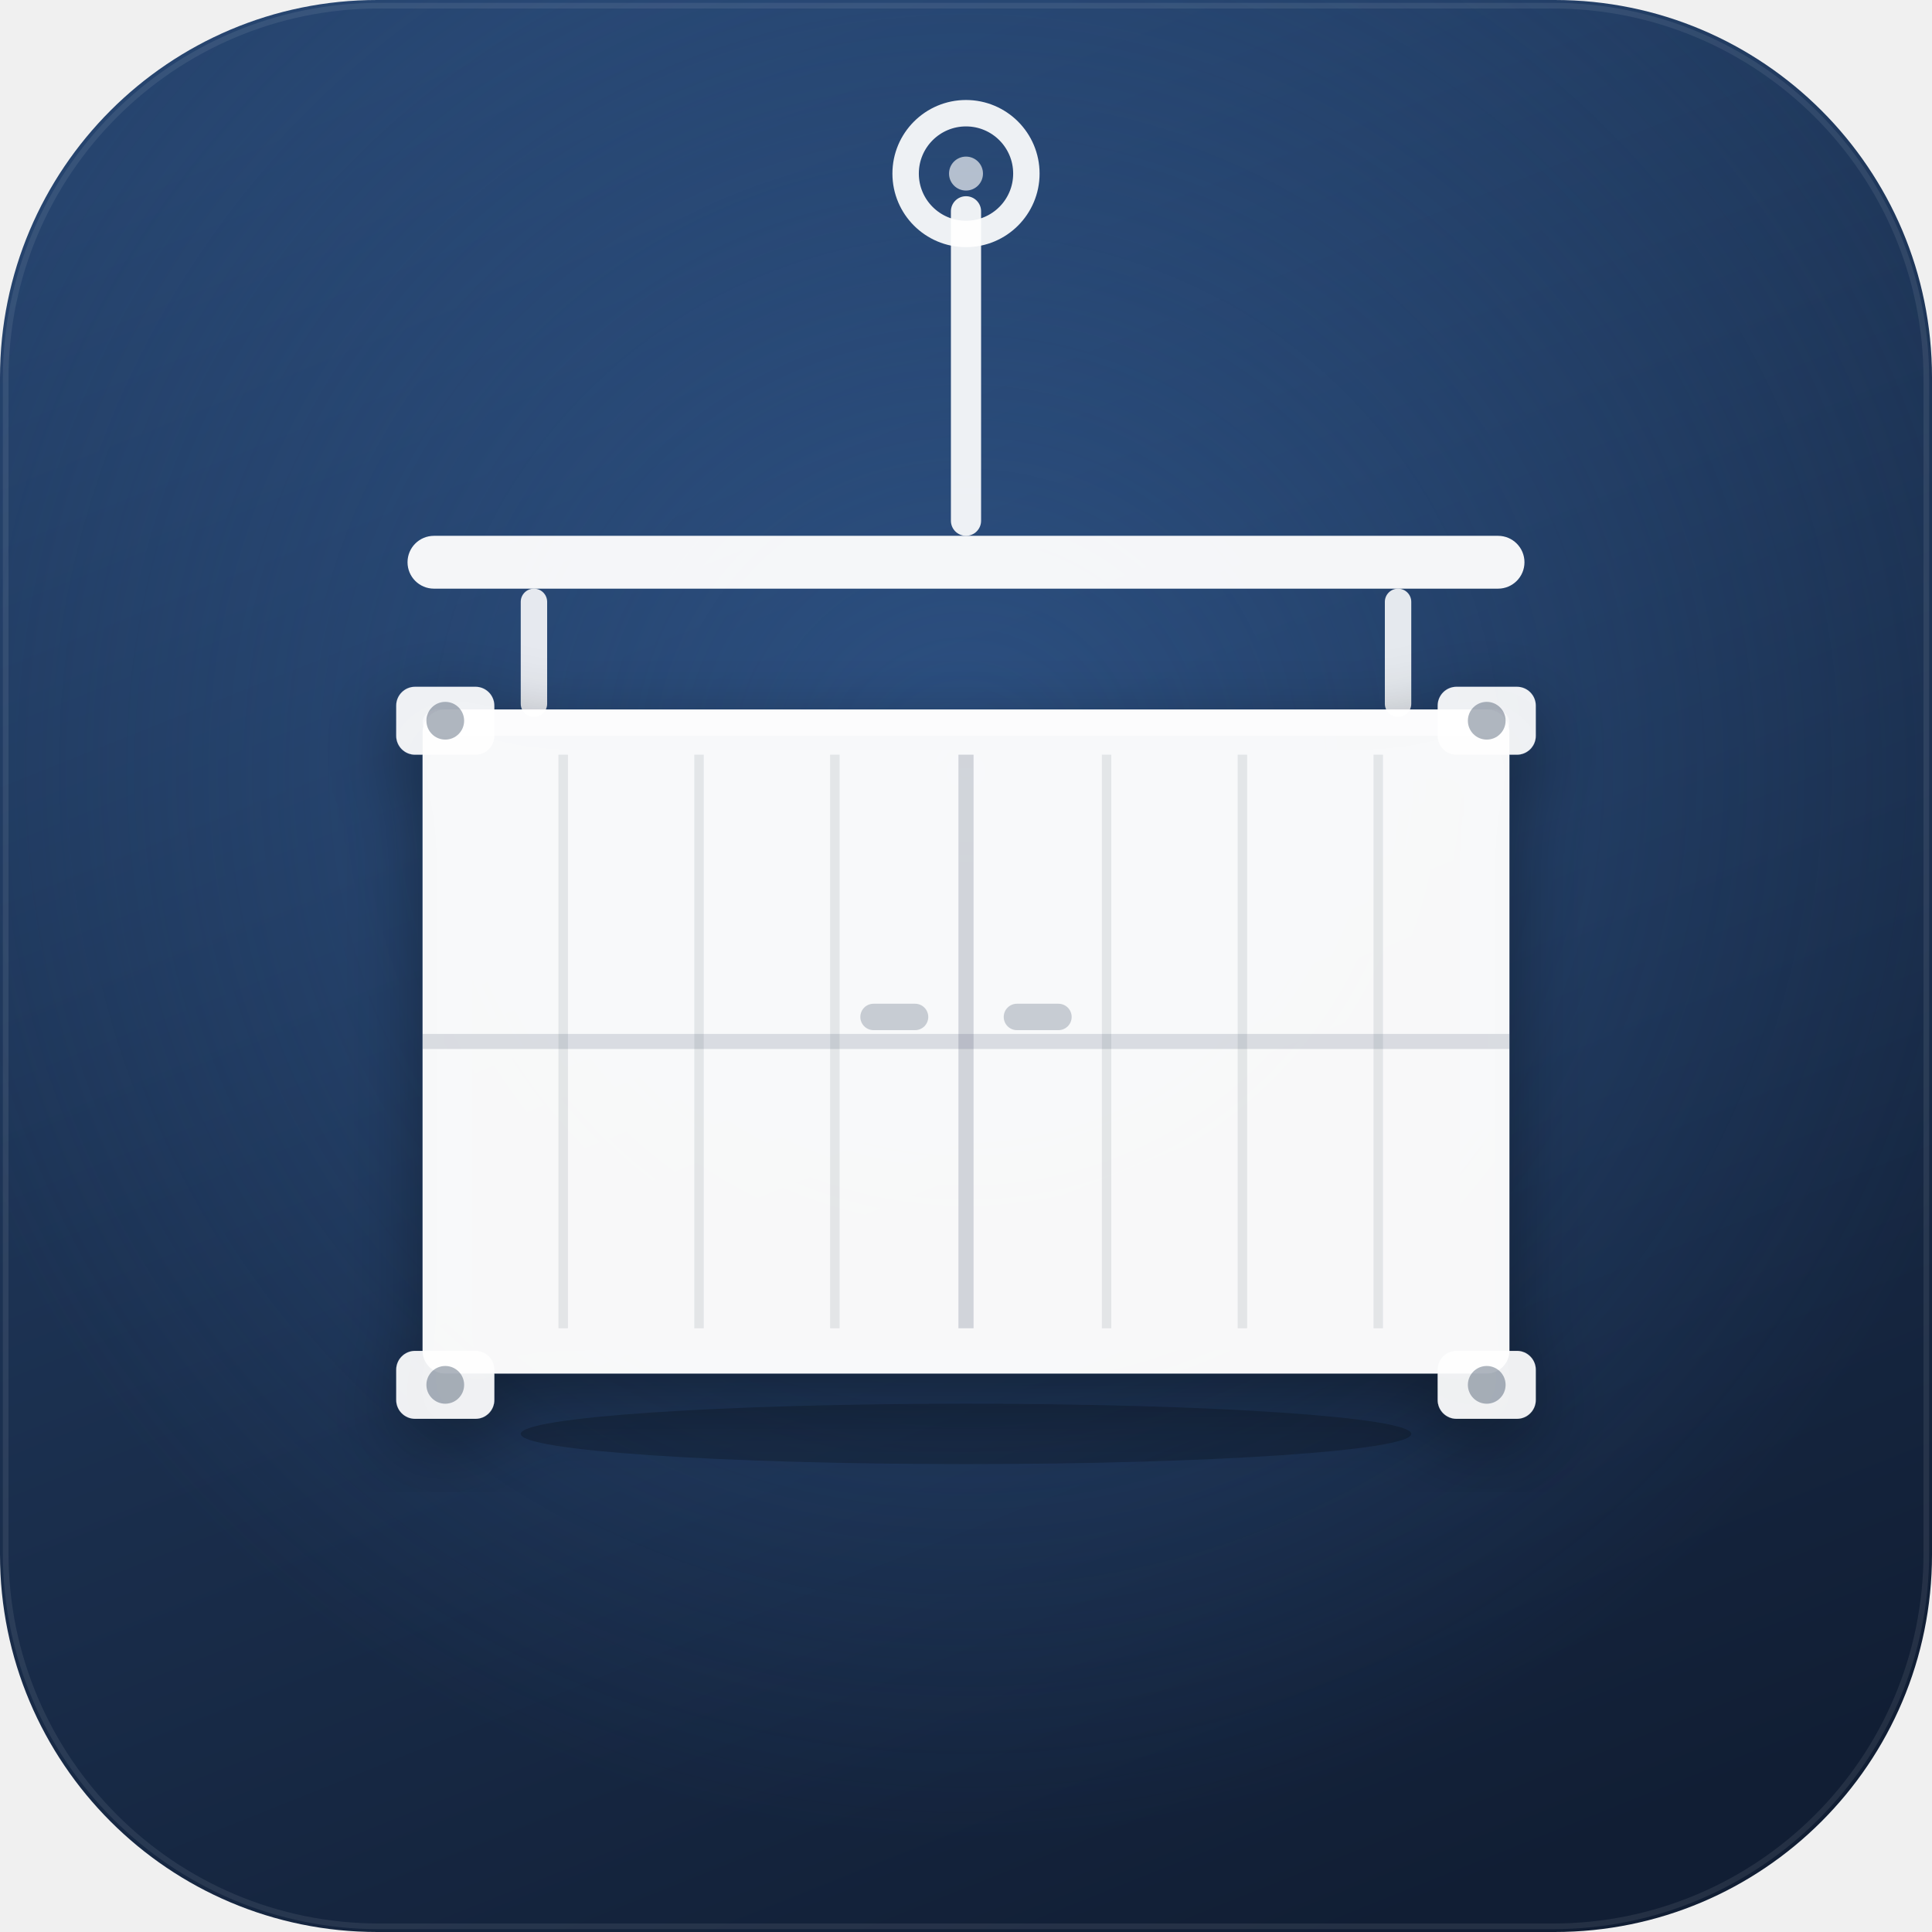
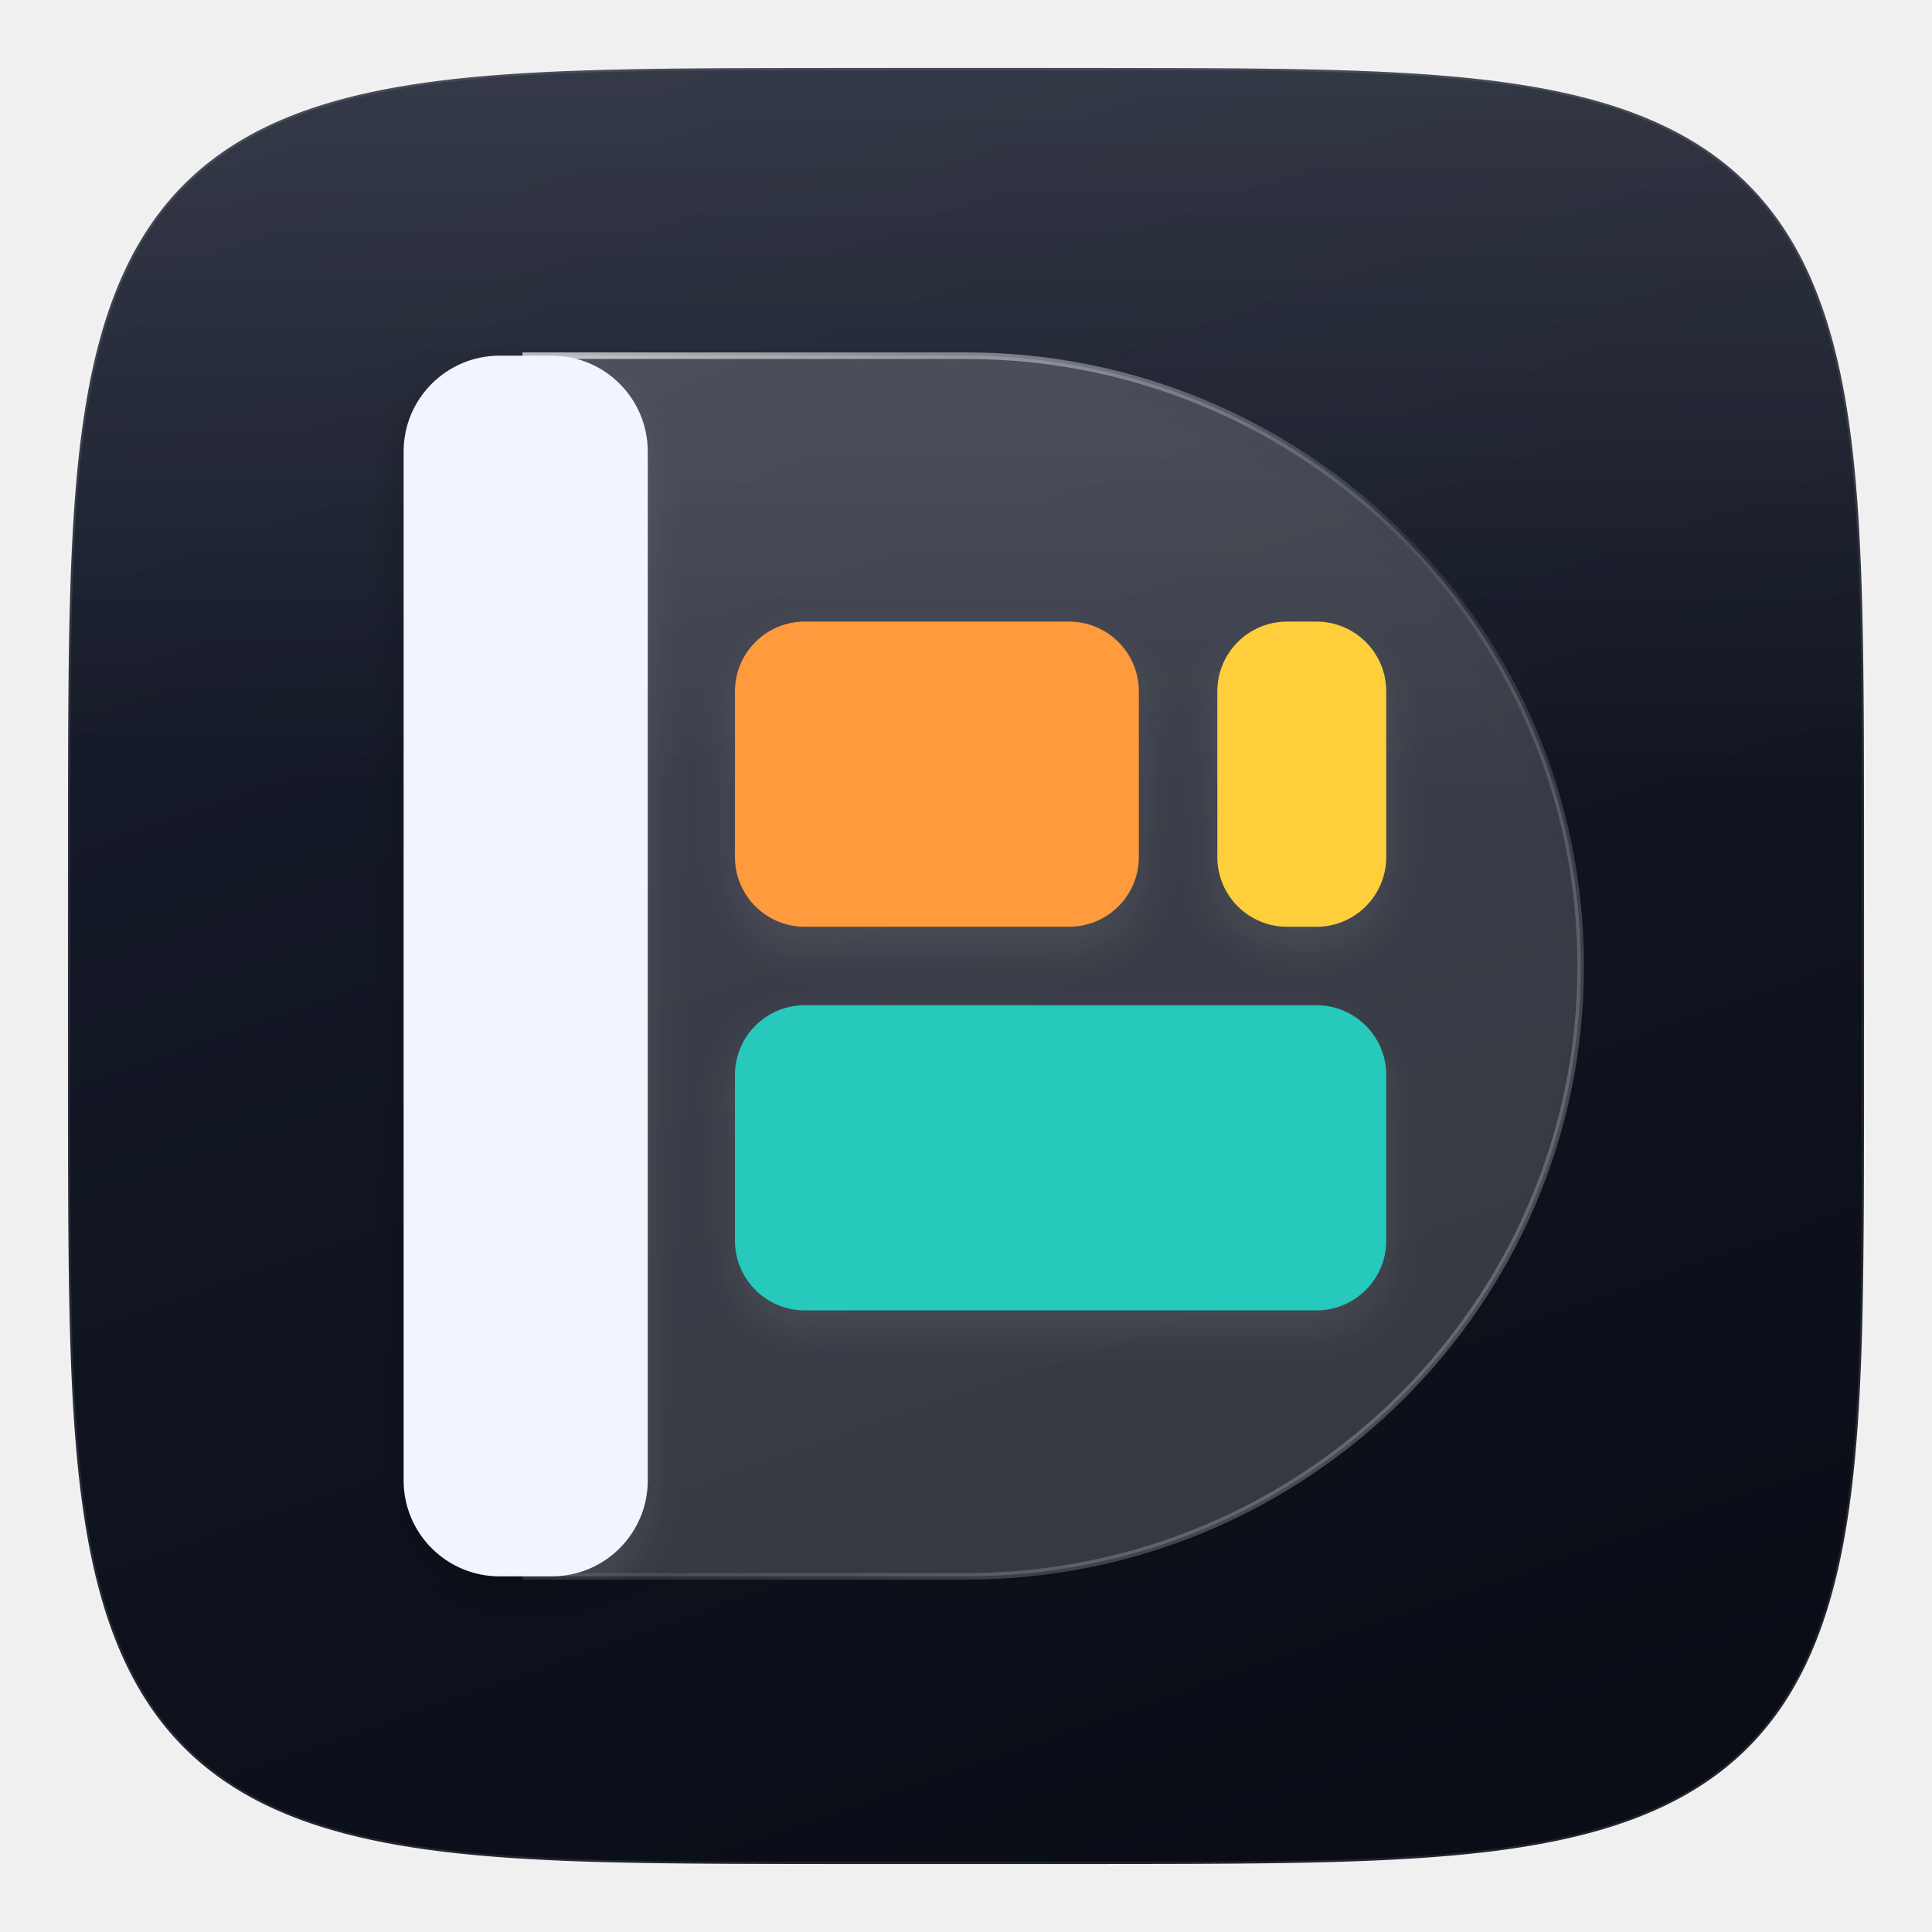
- <svg xmlns="http://www.w3.org/2000/svg" viewBox="0 0 512 512" width="512" height="512">
+ <svg xmlns="http://www.w3.org/2000/svg" viewBox="0 0 1024 1024" width="1024" height="1024">
  <defs>
-     <linearGradient id="bg" x1="30%" y1="0%" x2="70%" y2="100%">
-       <stop offset="0%" stop-color="#26446E" />
-       <stop offset="100%" stop-color="#111E34" />
+     <clipPath id="m">
+       <path d="M924.00,512.00 L923.99,573.83 L923.97,593.59 L923.94,607.95 L923.90,619.65 L923.84,629.70 L923.77,638.60 L923.69,646.64 L923.60,654.01 L923.49,660.85 L923.37,667.24 L923.24,673.26 L923.10,678.95 L922.94,684.36 L922.77,689.52 L922.59,694.46 L922.39,699.21 L922.18,703.77 L921.96,708.17 L921.73,712.42 L921.48,716.53 L921.23,720.52 L920.96,724.39 L920.67,728.15 L920.37,731.81 L920.07,735.37 L919.74,738.85 L919.41,742.23 L919.06,745.54 L918.70,748.78 L918.33,751.94 L917.94,755.03 L917.54,758.06 L917.13,761.02 L916.70,763.93 L916.26,766.77 L915.81,769.57 L915.35,772.31 L914.87,775.00 L914.38,777.64 L913.88,780.24 L913.36,782.79 L912.83,785.29 L912.28,787.76 L911.73,790.18 L911.16,792.56 L910.57,794.91 L909.98,797.22 L909.36,799.49 L908.74,801.73 L908.10,803.93 L907.45,806.10 L906.79,808.23 L906.11,810.34 L905.41,812.41 L904.71,814.45 L903.99,816.47 L903.25,818.45 L902.50,820.41 L901.74,822.34 L900.96,824.24 L900.17,826.11 L899.37,827.96 L898.55,829.78 L897.71,831.58 L896.87,833.35 L896.00,835.10 L895.12,836.83 L894.23,838.53 L893.32,840.21 L892.40,841.86 L891.46,843.50 L890.51,845.11 L889.54,846.70 L888.56,848.27 L887.56,849.81 L886.55,851.34 L885.52,852.85 L884.48,854.33 L883.42,855.80 L882.34,857.24 L881.25,858.67 L880.14,860.08 L879.01,861.46 L877.87,862.83 L876.71,864.18 L875.54,865.52 L874.34,866.83 L873.14,868.13 L871.91,869.41 L870.67,870.67 L869.41,871.91 L868.13,873.14 L866.83,874.34 L865.52,875.54 L864.18,876.71 L862.83,877.87 L861.46,879.01 L860.08,880.14 L858.67,881.25 L857.24,882.34 L855.80,883.42 L854.33,884.48 L852.85,885.52 L851.34,886.55 L849.81,887.56 L848.27,888.56 L846.70,889.54 L845.11,890.51 L843.50,891.46 L841.86,892.40 L840.21,893.32 L838.53,894.23 L836.83,895.12 L835.10,896.00 L833.35,896.87 L831.58,897.71 L829.78,898.55 L827.96,899.37 L826.11,900.17 L824.24,900.96 L822.34,901.74 L820.41,902.50 L818.45,903.25 L816.47,903.99 L814.45,904.71 L812.41,905.41 L810.34,906.11 L808.23,906.79 L806.10,907.45 L803.93,908.10 L801.73,908.74 L799.49,909.36 L797.22,909.98 L794.91,910.57 L792.56,911.16 L790.18,911.73 L787.76,912.28 L785.29,912.83 L782.79,913.36 L780.24,913.88 L777.64,914.38 L775.00,914.87 L772.31,915.35 L769.57,915.81 L766.77,916.26 L763.93,916.70 L761.02,917.13 L758.06,917.54 L755.03,917.94 L751.94,918.33 L748.78,918.70 L745.54,919.06 L742.23,919.41 L738.85,919.74 L735.37,920.07 L731.81,920.37 L728.15,920.67 L724.39,920.96 L720.52,921.23 L716.53,921.48 L712.42,921.73 L708.17,921.96 L703.77,922.18 L699.21,922.39 L694.46,922.59 L689.52,922.77 L684.36,922.94 L678.95,923.10 L673.26,923.24 L667.24,923.37 L660.85,923.49 L654.01,923.60 L646.64,923.69 L638.60,923.77 L629.70,923.84 L619.65,923.90 L607.95,923.94 L593.59,923.97 L573.83,923.99 L512.00,924.00 L450.17,923.99 L430.41,923.97 L416.05,923.94 L404.35,923.90 L394.30,923.84 L385.40,923.77 L377.36,923.69 L369.99,923.60 L363.15,923.49 L356.76,923.37 L350.74,923.24 L345.05,923.10 L339.64,922.94 L334.48,922.77 L329.54,922.59 L324.79,922.39 L320.23,922.18 L315.83,921.96 L311.58,921.73 L307.47,921.48 L303.48,921.23 L299.61,920.96 L295.85,920.67 L292.19,920.37 L288.63,920.07 L285.15,919.74 L281.77,919.41 L278.46,919.06 L275.22,918.70 L272.06,918.33 L268.97,917.94 L265.94,917.54 L262.98,917.13 L260.07,916.70 L257.23,916.26 L254.43,915.81 L251.69,915.35 L249.00,914.87 L246.36,914.38 L243.76,913.88 L241.21,913.36 L238.71,912.83 L236.24,912.28 L233.82,911.73 L231.44,911.16 L229.09,910.57 L226.78,909.98 L224.51,909.36 L222.27,908.74 L220.07,908.10 L217.90,907.45 L215.77,906.79 L213.66,906.11 L211.59,905.41 L209.55,904.71 L207.53,903.99 L205.55,903.25 L203.59,902.50 L201.66,901.74 L199.76,900.96 L197.89,900.17 L196.04,899.37 L194.22,898.55 L192.42,897.71 L190.65,896.87 L188.90,896.00 L187.17,895.12 L185.47,894.23 L183.79,893.32 L182.14,892.40 L180.50,891.46 L178.89,890.51 L177.30,889.54 L175.73,888.56 L174.19,887.56 L172.66,886.55 L171.15,885.52 L169.67,884.48 L168.20,883.42 L166.76,882.34 L165.33,881.25 L163.92,880.14 L162.54,879.01 L161.17,877.87 L159.82,876.71 L158.48,875.54 L157.17,874.34 L155.87,873.14 L154.59,871.91 L153.33,870.67 L152.09,869.41 L150.86,868.13 L149.66,866.83 L148.46,865.52 L147.29,864.18 L146.13,862.83 L144.99,861.46 L143.86,860.08 L142.75,858.67 L141.66,857.24 L140.58,855.80 L139.52,854.33 L138.48,852.85 L137.45,851.34 L136.44,849.81 L135.44,848.27 L134.46,846.70 L133.49,845.11 L132.54,843.50 L131.60,841.86 L130.68,840.21 L129.77,838.53 L128.88,836.83 L128.00,835.10 L127.13,833.35 L126.29,831.58 L125.45,829.78 L124.63,827.96 L123.83,826.11 L123.04,824.24 L122.26,822.34 L121.50,820.41 L120.75,818.45 L120.01,816.47 L119.29,814.45 L118.59,812.41 L117.89,810.34 L117.21,808.23 L116.55,806.10 L115.90,803.93 L115.26,801.73 L114.64,799.49 L114.02,797.22 L113.43,794.91 L112.84,792.56 L112.27,790.18 L111.72,787.76 L111.17,785.29 L110.64,782.79 L110.12,780.24 L109.62,777.64 L109.13,775.00 L108.65,772.31 L108.19,769.57 L107.74,766.77 L107.30,763.93 L106.87,761.02 L106.46,758.06 L106.06,755.03 L105.67,751.94 L105.30,748.78 L104.94,745.54 L104.59,742.23 L104.26,738.85 L103.93,735.37 L103.63,731.81 L103.33,728.15 L103.04,724.39 L102.77,720.52 L102.52,716.53 L102.27,712.42 L102.04,708.17 L101.82,703.77 L101.61,699.21 L101.41,694.46 L101.23,689.52 L101.06,684.36 L100.90,678.95 L100.76,673.26 L100.63,667.24 L100.51,660.85 L100.40,654.01 L100.31,646.64 L100.23,638.60 L100.16,629.70 L100.10,619.65 L100.06,607.95 L100.03,593.59 L100.01,573.83 L100.00,512.00 L100.01,450.17 L100.03,430.41 L100.06,416.05 L100.10,404.35 L100.16,394.30 L100.23,385.40 L100.31,377.36 L100.40,369.99 L100.51,363.15 L100.63,356.76 L100.76,350.74 L100.90,345.05 L101.06,339.64 L101.23,334.48 L101.41,329.54 L101.61,324.79 L101.82,320.23 L102.04,315.83 L102.27,311.58 L102.52,307.47 L102.77,303.48 L103.04,299.61 L103.33,295.85 L103.63,292.19 L103.93,288.63 L104.26,285.15 L104.59,281.77 L104.94,278.46 L105.30,275.22 L105.67,272.06 L106.06,268.97 L106.46,265.94 L106.87,262.98 L107.30,260.07 L107.74,257.23 L108.19,254.43 L108.65,251.69 L109.13,249.00 L109.62,246.36 L110.12,243.76 L110.64,241.21 L111.17,238.71 L111.72,236.24 L112.27,233.82 L112.84,231.44 L113.43,229.09 L114.02,226.78 L114.64,224.51 L115.26,222.27 L115.90,220.07 L116.55,217.90 L117.21,215.77 L117.89,213.66 L118.59,211.59 L119.29,209.55 L120.01,207.53 L120.75,205.55 L121.50,203.59 L122.26,201.66 L123.04,199.76 L123.83,197.89 L124.63,196.04 L125.45,194.22 L126.29,192.42 L127.13,190.65 L128.00,188.90 L128.88,187.17 L129.77,185.47 L130.68,183.79 L131.60,182.14 L132.54,180.50 L133.49,178.89 L134.46,177.30 L135.44,175.73 L136.44,174.19 L137.45,172.66 L138.48,171.15 L139.52,169.67 L140.58,168.20 L141.66,166.76 L142.75,165.33 L143.86,163.92 L144.99,162.54 L146.13,161.17 L147.29,159.82 L148.46,158.48 L149.66,157.17 L150.86,155.87 L152.09,154.59 L153.33,153.33 L154.59,152.09 L155.87,150.86 L157.17,149.66 L158.48,148.46 L159.82,147.29 L161.17,146.13 L162.54,144.99 L163.92,143.86 L165.33,142.75 L166.76,141.66 L168.20,140.58 L169.67,139.52 L171.15,138.48 L172.66,137.45 L174.19,136.44 L175.73,135.44 L177.30,134.46 L178.89,133.49 L180.50,132.54 L182.14,131.60 L183.79,130.68 L185.47,129.77 L187.17,128.88 L188.90,128.00 L190.65,127.13 L192.42,126.29 L194.22,125.45 L196.04,124.63 L197.89,123.83 L199.76,123.04 L201.66,122.26 L203.59,121.50 L205.55,120.75 L207.53,120.01 L209.55,119.29 L211.59,118.59 L213.66,117.89 L215.77,117.21 L217.90,116.55 L220.07,115.90 L222.27,115.26 L224.51,114.64 L226.78,114.02 L229.09,113.43 L231.44,112.84 L233.82,112.27 L236.24,111.72 L238.71,111.17 L241.21,110.64 L243.76,110.12 L246.36,109.62 L249.00,109.13 L251.69,108.65 L254.43,108.19 L257.23,107.74 L260.07,107.30 L262.98,106.87 L265.94,106.46 L268.97,106.06 L272.06,105.67 L275.22,105.30 L278.46,104.94 L281.77,104.59 L285.15,104.26 L288.63,103.93 L292.19,103.63 L295.85,103.33 L299.61,103.04 L303.48,102.77 L307.47,102.52 L311.58,102.27 L315.83,102.04 L320.23,101.82 L324.79,101.61 L329.54,101.41 L334.48,101.23 L339.64,101.06 L345.05,100.90 L350.74,100.76 L356.76,100.63 L363.15,100.51 L369.99,100.40 L377.36,100.31 L385.40,100.23 L394.30,100.16 L404.35,100.10 L416.05,100.06 L430.41,100.03 L450.17,100.01 L512.00,100.00 L573.83,100.01 L593.59,100.03 L607.95,100.06 L619.65,100.10 L629.70,100.16 L638.60,100.23 L646.64,100.31 L654.01,100.40 L660.85,100.51 L667.24,100.63 L673.26,100.76 L678.95,100.90 L684.36,101.06 L689.52,101.23 L694.46,101.41 L699.21,101.61 L703.77,101.82 L708.17,102.04 L712.42,102.27 L716.53,102.52 L720.52,102.77 L724.39,103.04 L728.15,103.33 L731.81,103.63 L735.37,103.93 L738.85,104.26 L742.23,104.59 L745.54,104.94 L748.78,105.30 L751.94,105.67 L755.03,106.06 L758.06,106.46 L761.02,106.87 L763.93,107.30 L766.77,107.74 L769.57,108.19 L772.31,108.65 L775.00,109.13 L777.64,109.62 L780.24,110.12 L782.79,110.64 L785.29,111.17 L787.76,111.72 L790.18,112.27 L792.56,112.84 L794.91,113.43 L797.22,114.02 L799.49,114.64 L801.73,115.26 L803.93,115.90 L806.10,116.55 L808.23,117.21 L810.34,117.89 L812.41,118.59 L814.45,119.29 L816.47,120.01 L818.45,120.75 L820.41,121.50 L822.34,122.26 L824.24,123.04 L826.11,123.83 L827.96,124.63 L829.78,125.45 L831.58,126.29 L833.35,127.13 L835.10,128.00 L836.83,128.88 L838.53,129.77 L840.21,130.68 L841.86,131.60 L843.50,132.54 L845.11,133.49 L846.70,134.46 L848.27,135.44 L849.81,136.44 L851.34,137.45 L852.85,138.48 L854.33,139.52 L855.80,140.58 L857.24,141.66 L858.67,142.75 L860.08,143.86 L861.46,144.99 L862.83,146.13 L864.18,147.29 L865.52,148.46 L866.83,149.66 L868.13,150.86 L869.41,152.09 L870.67,153.33 L871.91,154.59 L873.14,155.87 L874.34,157.17 L875.54,158.48 L876.71,159.82 L877.87,161.17 L879.01,162.54 L880.14,163.92 L881.25,165.33 L882.34,166.76 L883.42,168.20 L884.48,169.67 L885.52,171.15 L886.55,172.66 L887.56,174.19 L888.56,175.73 L889.54,177.30 L890.51,178.89 L891.46,180.50 L892.40,182.14 L893.32,183.79 L894.23,185.47 L895.12,187.17 L896.00,188.90 L896.87,190.65 L897.71,192.42 L898.55,194.22 L899.37,196.04 L900.17,197.89 L900.96,199.76 L901.74,201.66 L902.50,203.59 L903.25,205.55 L903.99,207.53 L904.71,209.55 L905.41,211.59 L906.11,213.66 L906.79,215.77 L907.45,217.90 L908.10,220.07 L908.74,222.27 L909.36,224.51 L909.98,226.78 L910.57,229.09 L911.16,231.44 L911.73,233.82 L912.28,236.24 L912.83,238.71 L913.36,241.21 L913.88,243.76 L914.38,246.36 L914.87,249.00 L915.35,251.69 L915.81,254.43 L916.26,257.23 L916.70,260.07 L917.13,262.98 L917.54,265.94 L917.94,268.97 L918.33,272.06 L918.70,275.22 L919.06,278.46 L919.41,281.77 L919.74,285.15 L920.07,288.63 L920.37,292.19 L920.67,295.85 L920.96,299.61 L921.23,303.48 L921.48,307.47 L921.73,311.58 L921.96,315.83 L922.18,320.23 L922.39,324.79 L922.59,329.54 L922.77,334.48 L922.94,339.64 L923.10,345.05 L923.24,350.74 L923.37,356.76 L923.49,363.15 L923.60,369.99 L923.69,377.36 L923.77,385.40 L923.84,394.30 L923.90,404.35 L923.94,416.05 L923.97,430.41 L923.99,450.17 Z" />
+     </clipPath>
+     <linearGradient id="sheen" x1="0" y1="0" x2="0" y2="1">
+       <stop offset="0" stop-color="#fff" stop-opacity=".16" />
+       <stop offset=".42" stop-color="#fff" stop-opacity="0" />
    </linearGradient>
-     <radialGradient id="glow" cx="50%" cy="40%" r="55%">
-       <stop offset="0%" stop-color="#3A6AAA" stop-opacity="0.5" />
-       <stop offset="100%" stop-color="#3A6AAA" stop-opacity="0" />
-     </radialGradient>
-     <filter id="shadow">
-       <feDropShadow dx="0" dy="7" stdDeviation="10" flood-color="#000000" flood-opacity="0.4" />
+     <linearGradient id="rim" x1="0" y1="0" x2="1" y2="1">
+       <stop offset="0" stop-color="#fff" stop-opacity=".75" />
+       <stop offset=".5" stop-color="#fff" stop-opacity=".08" />
+       <stop offset="1" stop-color="#fff" stop-opacity=".35" />
+     </linearGradient>
+     <filter id="lift" x="-10%" y="-10%" width="120%" height="125%">
+       <feGaussianBlur in="SourceAlpha" stdDeviation="9" />
+       <feOffset dy="9" />
+       <feComponentTransfer>
+         <feFuncA type="linear" slope=".22" />
+       </feComponentTransfer>
+       <feMerge>
+         <feMergeNode />
+         <feMergeNode in="SourceGraphic" />
+       </feMerge>
+     </filter>
+     <filter id="drop" x="-15%" y="-15%" width="130%" height="135%">
+       <feGaussianBlur in="SourceAlpha" stdDeviation="14" />
+       <feOffset dy="12" />
+       <feComponentTransfer>
+         <feFuncA type="linear" slope=".30" />
+       </feComponentTransfer>
+       <feMerge>
+         <feMergeNode />
+         <feMergeNode in="SourceGraphic" />
+       </feMerge>
    </filter>
  </defs>
-   <rect width="512" height="512" rx="100" ry="100" fill="url(#bg)" />
-   <rect width="512" height="512" rx="100" ry="100" fill="url(#glow)" />
-   <rect x="252" y="52" width="8" height="90" rx="4" fill="#FFFFFF" opacity="0.92" />
-   <circle cx="256" cy="46" r="16" fill="none" stroke="#FFFFFF" stroke-width="7" opacity="0.92" />
-   <circle cx="256" cy="46" r="4.5" fill="#FFFFFF" opacity="0.65" />
-   <rect x="108" y="142" width="296" height="14" rx="7" fill="#FFFFFF" opacity="0.95" />
-   <rect x="138" y="156" width="7" height="34" rx="3.5" fill="#FFFFFF" opacity="0.88" />
-   <rect x="367" y="156" width="7" height="34" rx="3.5" fill="#FFFFFF" opacity="0.88" />
-   <g filter="url(#shadow)">
-     <rect x="112" y="188" width="288" height="176" rx="6" fill="#FFFFFF" opacity="0.96" />
-     <rect x="254" y="200" width="4" height="152" fill="#1A2E48" opacity="0.18" />
-     <rect x="112" y="274" width="288" height="4" fill="#1A2E48" opacity="0.14" />
-     <rect x="148" y="200" width="2.5" height="152" fill="#1A2E48" opacity="0.10" />
-     <rect x="184" y="200" width="2.5" height="152" fill="#1A2E48" opacity="0.10" />
-     <rect x="220" y="200" width="2.5" height="152" fill="#1A2E48" opacity="0.10" />
-     <rect x="292" y="200" width="2.5" height="152" fill="#1A2E48" opacity="0.10" />
-     <rect x="328" y="200" width="2.5" height="152" fill="#1A2E48" opacity="0.10" />
-     <rect x="364" y="200" width="2.5" height="152" fill="#1A2E48" opacity="0.10" />
-     <rect x="112" y="188" width="288" height="7" rx="4" fill="#FFFFFF" opacity="0.55" />
-     <rect x="105" y="182" width="26" height="18" rx="5" fill="#FFFFFF" opacity="0.92" />
-     <rect x="381" y="182" width="26" height="18" rx="5" fill="#FFFFFF" opacity="0.92" />
-     <rect x="105" y="358" width="26" height="18" rx="5" fill="#FFFFFF" opacity="0.92" />
-     <rect x="381" y="358" width="26" height="18" rx="5" fill="#FFFFFF" opacity="0.92" />
-     <circle cx="118" cy="191" r="5" fill="#1A2E48" opacity="0.35" />
-     <circle cx="394" cy="191" r="5" fill="#1A2E48" opacity="0.35" />
-     <circle cx="118" cy="367" r="5" fill="#1A2E48" opacity="0.35" />
-     <circle cx="394" cy="367" r="5" fill="#1A2E48" opacity="0.35" />
-     <rect x="228" y="266" width="18" height="7" rx="3.5" fill="#1A2E48" opacity="0.22" />
-     <rect x="266" y="266" width="18" height="7" rx="3.5" fill="#1A2E48" opacity="0.22" />
+   <g transform="translate(512 512) scale(1.1553) translate(-512 -512)">
+     <g clip-path="url(#m)">
+       <linearGradient id="bg" x1="0" y1="0" x2="0.35" y2="1">
+         <stop offset="0" stop-color="#1b2133" />
+         <stop offset="1" stop-color="#0a0d16" />
+       </linearGradient>
+       <rect width="1024" height="1024" fill="url(#bg)" />
+       <rect width="1024" height="1024" fill="url(#sheen)" />
+       <g filter="url(#lift)">
+         <path d="M310,232 H512 C667.7,232 794,357.4 794,512.0 C794,666.6 667.7,792 512,792 H310 Z" fill="#ffffff" fill-opacity="0.16" />
+         <path d="M310,232 H512 C667.7,232 794,357.4 794,512.0 C794,666.6 667.7,792 512,792 H310 Z" fill="none" stroke="url(#rim)" stroke-width="3" stroke-opacity=".9" />
+         <rect x="254" y="232" width="112" height="560" rx="44" fill="#f2f5ff" />
+         <rect x="406.0" y="354.0" width="185.3" height="140.0" rx="32" fill="#ff9a3e" fill-opacity="1" />
+         <rect x="627.3" y="354.0" width="77.5" height="140.0" rx="32" fill="#ffcf3a" fill-opacity="1" />
+         <rect x="406.0" y="530.0" width="298.8" height="140.0" rx="32" fill="#25c9bc" fill-opacity="1" />
+       </g>
+     </g>
+     <path d="M924.00,512.00 L923.99,573.83 L923.97,593.59 L923.94,607.95 L923.90,619.65 L923.84,629.70 L923.77,638.60 L923.69,646.64 L923.60,654.01 L923.49,660.85 L923.37,667.24 L923.24,673.26 L923.10,678.95 L922.94,684.36 L922.77,689.52 L922.59,694.46 L922.39,699.21 L922.18,703.77 L921.96,708.17 L921.73,712.42 L921.48,716.53 L921.23,720.52 L920.96,724.39 L920.67,728.15 L920.37,731.81 L920.07,735.37 L919.74,738.85 L919.41,742.23 L919.06,745.54 L918.70,748.78 L918.33,751.94 L917.94,755.03 L917.54,758.06 L917.13,761.02 L916.70,763.93 L916.26,766.77 L915.81,769.57 L915.35,772.31 L914.87,775.00 L914.38,777.64 L913.88,780.24 L913.36,782.79 L912.83,785.29 L912.28,787.76 L911.73,790.18 L911.16,792.56 L910.57,794.91 L909.98,797.22 L909.36,799.49 L908.74,801.73 L908.10,803.93 L907.45,806.10 L906.79,808.23 L906.11,810.34 L905.41,812.41 L904.71,814.45 L903.99,816.47 L903.25,818.45 L902.50,820.41 L901.74,822.34 L900.96,824.24 L900.17,826.11 L899.37,827.96 L898.55,829.78 L897.71,831.58 L896.87,833.35 L896.00,835.10 L895.12,836.83 L894.23,838.53 L893.32,840.21 L892.40,841.86 L891.46,843.50 L890.51,845.11 L889.54,846.70 L888.56,848.27 L887.56,849.81 L886.55,851.34 L885.52,852.85 L884.48,854.33 L883.42,855.80 L882.34,857.24 L881.25,858.67 L880.14,860.08 L879.01,861.46 L877.87,862.83 L876.71,864.18 L875.54,865.52 L874.34,866.83 L873.14,868.13 L871.91,869.41 L870.67,870.67 L869.41,871.91 L868.13,873.14 L866.83,874.34 L865.52,875.54 L864.18,876.71 L862.83,877.87 L861.46,879.01 L860.08,880.14 L858.67,881.25 L857.24,882.34 L855.80,883.42 L854.33,884.48 L852.85,885.52 L851.34,886.55 L849.81,887.56 L848.27,888.56 L846.70,889.54 L845.11,890.51 L843.50,891.46 L841.86,892.40 L840.21,893.32 L838.53,894.23 L836.83,895.12 L835.10,896.00 L833.35,896.87 L831.58,897.71 L829.78,898.55 L827.96,899.37 L826.11,900.17 L824.24,900.96 L822.34,901.74 L820.41,902.50 L818.45,903.25 L816.47,903.99 L814.45,904.71 L812.41,905.41 L810.34,906.11 L808.23,906.79 L806.10,907.45 L803.93,908.10 L801.73,908.74 L799.49,909.36 L797.22,909.98 L794.91,910.57 L792.56,911.16 L790.18,911.73 L787.76,912.28 L785.29,912.83 L782.79,913.36 L780.24,913.88 L777.64,914.38 L775.00,914.87 L772.31,915.35 L769.57,915.81 L766.77,916.26 L763.93,916.70 L761.02,917.13 L758.06,917.54 L755.03,917.94 L751.94,918.33 L748.78,918.70 L745.54,919.06 L742.23,919.41 L738.85,919.74 L735.37,920.07 L731.81,920.37 L728.15,920.67 L724.39,920.96 L720.52,921.23 L716.53,921.48 L712.42,921.73 L708.17,921.96 L703.77,922.18 L699.21,922.39 L694.46,922.59 L689.52,922.77 L684.36,922.94 L678.95,923.10 L673.26,923.24 L667.24,923.37 L660.85,923.49 L654.01,923.60 L646.64,923.69 L638.60,923.77 L629.70,923.84 L619.65,923.90 L607.95,923.94 L593.59,923.97 L573.83,923.99 L512.00,924.00 L450.17,923.99 L430.41,923.97 L416.05,923.94 L404.35,923.90 L394.30,923.84 L385.40,923.77 L377.36,923.69 L369.99,923.60 L363.15,923.49 L356.76,923.37 L350.74,923.24 L345.05,923.10 L339.64,922.94 L334.48,922.77 L329.54,922.59 L324.79,922.39 L320.23,922.18 L315.83,921.96 L311.58,921.73 L307.47,921.48 L303.48,921.23 L299.61,920.96 L295.85,920.67 L292.19,920.37 L288.63,920.07 L285.15,919.74 L281.77,919.41 L278.46,919.06 L275.22,918.70 L272.06,918.33 L268.97,917.94 L265.94,917.54 L262.98,917.13 L260.07,916.70 L257.23,916.26 L254.43,915.81 L251.69,915.35 L249.00,914.87 L246.36,914.38 L243.76,913.88 L241.21,913.36 L238.71,912.83 L236.24,912.28 L233.82,911.73 L231.44,911.16 L229.09,910.57 L226.78,909.98 L224.51,909.36 L222.27,908.74 L220.07,908.10 L217.90,907.45 L215.77,906.79 L213.66,906.11 L211.59,905.41 L209.55,904.71 L207.53,903.99 L205.55,903.25 L203.59,902.50 L201.66,901.74 L199.76,900.96 L197.89,900.17 L196.04,899.37 L194.22,898.55 L192.42,897.71 L190.65,896.87 L188.90,896.00 L187.17,895.12 L185.47,894.23 L183.79,893.32 L182.14,892.40 L180.50,891.46 L178.89,890.51 L177.30,889.54 L175.73,888.56 L174.19,887.56 L172.66,886.55 L171.15,885.52 L169.67,884.48 L168.20,883.42 L166.76,882.34 L165.33,881.25 L163.92,880.14 L162.54,879.01 L161.17,877.87 L159.82,876.71 L158.48,875.54 L157.17,874.34 L155.87,873.14 L154.59,871.91 L153.33,870.67 L152.09,869.41 L150.86,868.13 L149.66,866.83 L148.46,865.52 L147.29,864.18 L146.13,862.83 L144.99,861.46 L143.86,860.08 L142.75,858.67 L141.66,857.24 L140.58,855.80 L139.52,854.33 L138.48,852.85 L137.45,851.34 L136.44,849.81 L135.44,848.27 L134.46,846.70 L133.49,845.11 L132.54,843.50 L131.60,841.86 L130.68,840.21 L129.77,838.53 L128.88,836.83 L128.00,835.10 L127.13,833.35 L126.29,831.58 L125.45,829.78 L124.63,827.96 L123.83,826.11 L123.04,824.24 L122.26,822.34 L121.50,820.41 L120.75,818.45 L120.01,816.47 L119.29,814.45 L118.59,812.41 L117.89,810.34 L117.21,808.23 L116.55,806.10 L115.90,803.93 L115.26,801.73 L114.64,799.49 L114.02,797.22 L113.43,794.91 L112.84,792.56 L112.27,790.18 L111.72,787.76 L111.17,785.29 L110.64,782.79 L110.12,780.24 L109.62,777.64 L109.13,775.00 L108.65,772.31 L108.19,769.57 L107.74,766.77 L107.30,763.93 L106.87,761.02 L106.46,758.06 L106.06,755.03 L105.67,751.94 L105.30,748.78 L104.94,745.54 L104.59,742.23 L104.26,738.85 L103.93,735.37 L103.63,731.81 L103.33,728.15 L103.04,724.39 L102.77,720.52 L102.52,716.53 L102.27,712.42 L102.04,708.17 L101.82,703.77 L101.61,699.21 L101.41,694.46 L101.23,689.52 L101.06,684.36 L100.90,678.95 L100.76,673.26 L100.63,667.24 L100.51,660.85 L100.40,654.01 L100.31,646.64 L100.23,638.60 L100.16,629.70 L100.10,619.65 L100.06,607.95 L100.03,593.59 L100.01,573.83 L100.00,512.00 L100.01,450.17 L100.03,430.41 L100.06,416.05 L100.10,404.35 L100.16,394.30 L100.23,385.40 L100.31,377.36 L100.40,369.99 L100.51,363.15 L100.63,356.76 L100.76,350.74 L100.90,345.05 L101.06,339.64 L101.23,334.48 L101.41,329.54 L101.61,324.79 L101.82,320.23 L102.04,315.83 L102.27,311.58 L102.52,307.47 L102.77,303.48 L103.04,299.61 L103.33,295.85 L103.63,292.19 L103.93,288.63 L104.26,285.15 L104.59,281.77 L104.94,278.46 L105.30,275.22 L105.67,272.06 L106.06,268.97 L106.46,265.94 L106.87,262.98 L107.30,260.07 L107.74,257.23 L108.19,254.43 L108.65,251.69 L109.13,249.00 L109.62,246.36 L110.12,243.76 L110.64,241.21 L111.17,238.71 L111.72,236.24 L112.27,233.82 L112.84,231.44 L113.43,229.09 L114.02,226.78 L114.64,224.51 L115.26,222.27 L115.90,220.07 L116.55,217.90 L117.21,215.77 L117.89,213.66 L118.59,211.59 L119.29,209.55 L120.01,207.53 L120.75,205.55 L121.50,203.59 L122.26,201.66 L123.04,199.76 L123.83,197.89 L124.63,196.04 L125.45,194.22 L126.29,192.42 L127.13,190.65 L128.00,188.90 L128.88,187.17 L129.77,185.47 L130.68,183.79 L131.60,182.14 L132.54,180.50 L133.49,178.89 L134.46,177.30 L135.44,175.73 L136.44,174.19 L137.45,172.66 L138.48,171.15 L139.52,169.67 L140.58,168.20 L141.66,166.76 L142.75,165.33 L143.86,163.92 L144.99,162.54 L146.13,161.17 L147.29,159.82 L148.46,158.48 L149.66,157.17 L150.86,155.87 L152.09,154.59 L153.33,153.33 L154.59,152.09 L155.87,150.86 L157.17,149.66 L158.48,148.46 L159.82,147.29 L161.17,146.13 L162.54,144.99 L163.92,143.86 L165.33,142.75 L166.76,141.66 L168.20,140.58 L169.67,139.52 L171.15,138.48 L172.66,137.45 L174.19,136.44 L175.73,135.44 L177.30,134.46 L178.89,133.49 L180.50,132.54 L182.14,131.60 L183.79,130.68 L185.47,129.77 L187.17,128.88 L188.90,128.00 L190.65,127.13 L192.42,126.29 L194.22,125.45 L196.04,124.63 L197.89,123.83 L199.76,123.04 L201.66,122.26 L203.59,121.50 L205.55,120.75 L207.53,120.01 L209.55,119.29 L211.59,118.59 L213.66,117.89 L215.77,117.21 L217.90,116.55 L220.07,115.90 L222.27,115.26 L224.51,114.64 L226.78,114.02 L229.09,113.43 L231.44,112.84 L233.82,112.27 L236.24,111.72 L238.71,111.17 L241.21,110.64 L243.76,110.12 L246.36,109.62 L249.00,109.13 L251.69,108.65 L254.43,108.19 L257.23,107.74 L260.07,107.30 L262.98,106.87 L265.94,106.46 L268.97,106.06 L272.06,105.67 L275.22,105.30 L278.46,104.94 L281.77,104.59 L285.15,104.26 L288.63,103.93 L292.19,103.63 L295.85,103.33 L299.61,103.04 L303.48,102.77 L307.47,102.52 L311.58,102.27 L315.83,102.04 L320.23,101.82 L324.79,101.61 L329.54,101.41 L334.48,101.23 L339.64,101.06 L345.05,100.90 L350.74,100.76 L356.76,100.63 L363.15,100.51 L369.99,100.40 L377.36,100.31 L385.40,100.23 L394.30,100.16 L404.35,100.10 L416.05,100.06 L430.41,100.03 L450.17,100.01 L512.00,100.00 L573.83,100.01 L593.59,100.03 L607.95,100.06 L619.65,100.10 L629.70,100.16 L638.60,100.23 L646.64,100.31 L654.01,100.40 L660.85,100.51 L667.24,100.63 L673.26,100.76 L678.95,100.90 L684.36,101.06 L689.52,101.23 L694.46,101.41 L699.21,101.61 L703.77,101.82 L708.17,102.04 L712.42,102.27 L716.53,102.52 L720.52,102.77 L724.39,103.04 L728.15,103.33 L731.81,103.63 L735.37,103.93 L738.85,104.26 L742.23,104.59 L745.54,104.94 L748.78,105.30 L751.94,105.67 L755.03,106.06 L758.06,106.46 L761.02,106.87 L763.93,107.30 L766.77,107.74 L769.57,108.19 L772.31,108.65 L775.00,109.13 L777.64,109.62 L780.24,110.12 L782.79,110.64 L785.29,111.17 L787.76,111.72 L790.18,112.27 L792.56,112.84 L794.91,113.43 L797.22,114.02 L799.49,114.64 L801.73,115.26 L803.93,115.90 L806.10,116.55 L808.23,117.21 L810.34,117.89 L812.41,118.59 L814.45,119.29 L816.47,120.01 L818.45,120.75 L820.41,121.50 L822.34,122.26 L824.24,123.04 L826.11,123.83 L827.96,124.63 L829.78,125.45 L831.58,126.29 L833.35,127.13 L835.10,128.00 L836.83,128.88 L838.53,129.77 L840.21,130.68 L841.86,131.60 L843.50,132.54 L845.11,133.49 L846.70,134.46 L848.27,135.44 L849.81,136.44 L851.34,137.45 L852.85,138.48 L854.33,139.52 L855.80,140.58 L857.24,141.66 L858.67,142.75 L860.08,143.86 L861.46,144.99 L862.83,146.13 L864.18,147.29 L865.52,148.46 L866.83,149.66 L868.13,150.86 L869.41,152.09 L870.67,153.33 L871.91,154.59 L873.14,155.87 L874.34,157.17 L875.54,158.48 L876.71,159.82 L877.87,161.17 L879.01,162.54 L880.14,163.92 L881.25,165.33 L882.34,166.76 L883.42,168.20 L884.48,169.67 L885.52,171.15 L886.55,172.66 L887.56,174.19 L888.56,175.73 L889.54,177.30 L890.51,178.89 L891.46,180.50 L892.40,182.14 L893.32,183.79 L894.23,185.47 L895.12,187.17 L896.00,188.90 L896.87,190.65 L897.71,192.42 L898.55,194.22 L899.37,196.04 L900.17,197.89 L900.96,199.76 L901.74,201.66 L902.50,203.59 L903.25,205.55 L903.99,207.53 L904.71,209.55 L905.41,211.59 L906.11,213.66 L906.79,215.77 L907.45,217.90 L908.10,220.07 L908.74,222.27 L909.36,224.51 L909.98,226.78 L910.57,229.09 L911.16,231.44 L911.73,233.82 L912.28,236.24 L912.83,238.71 L913.36,241.21 L913.88,243.76 L914.38,246.36 L914.87,249.00 L915.35,251.69 L915.81,254.43 L916.26,257.23 L916.70,260.07 L917.13,262.98 L917.54,265.94 L917.94,268.97 L918.33,272.06 L918.70,275.22 L919.06,278.46 L919.41,281.77 L919.74,285.15 L920.07,288.63 L920.37,292.19 L920.67,295.85 L920.96,299.61 L921.23,303.48 L921.48,307.47 L921.73,311.58 L921.96,315.83 L922.18,320.23 L922.39,324.79 L922.59,329.54 L922.77,334.48 L922.94,339.64 L923.10,345.05 L923.24,350.74 L923.37,356.76 L923.49,363.15 L923.60,369.99 L923.69,377.36 L923.77,385.40 L923.84,394.30 L923.90,404.35 L923.94,416.05 L923.97,430.41 L923.99,450.17 Z" fill="none" stroke="#fff" stroke-opacity=".10" stroke-width="2" />
  </g>
-   <ellipse cx="256" cy="380" rx="118" ry="8" fill="#000000" opacity="0.22" />
-   <rect x="1.5" y="1.5" width="509" height="509" rx="99" ry="99" fill="none" stroke="#FFFFFF" stroke-width="1.5" stroke-opacity="0.08" />
</svg>
